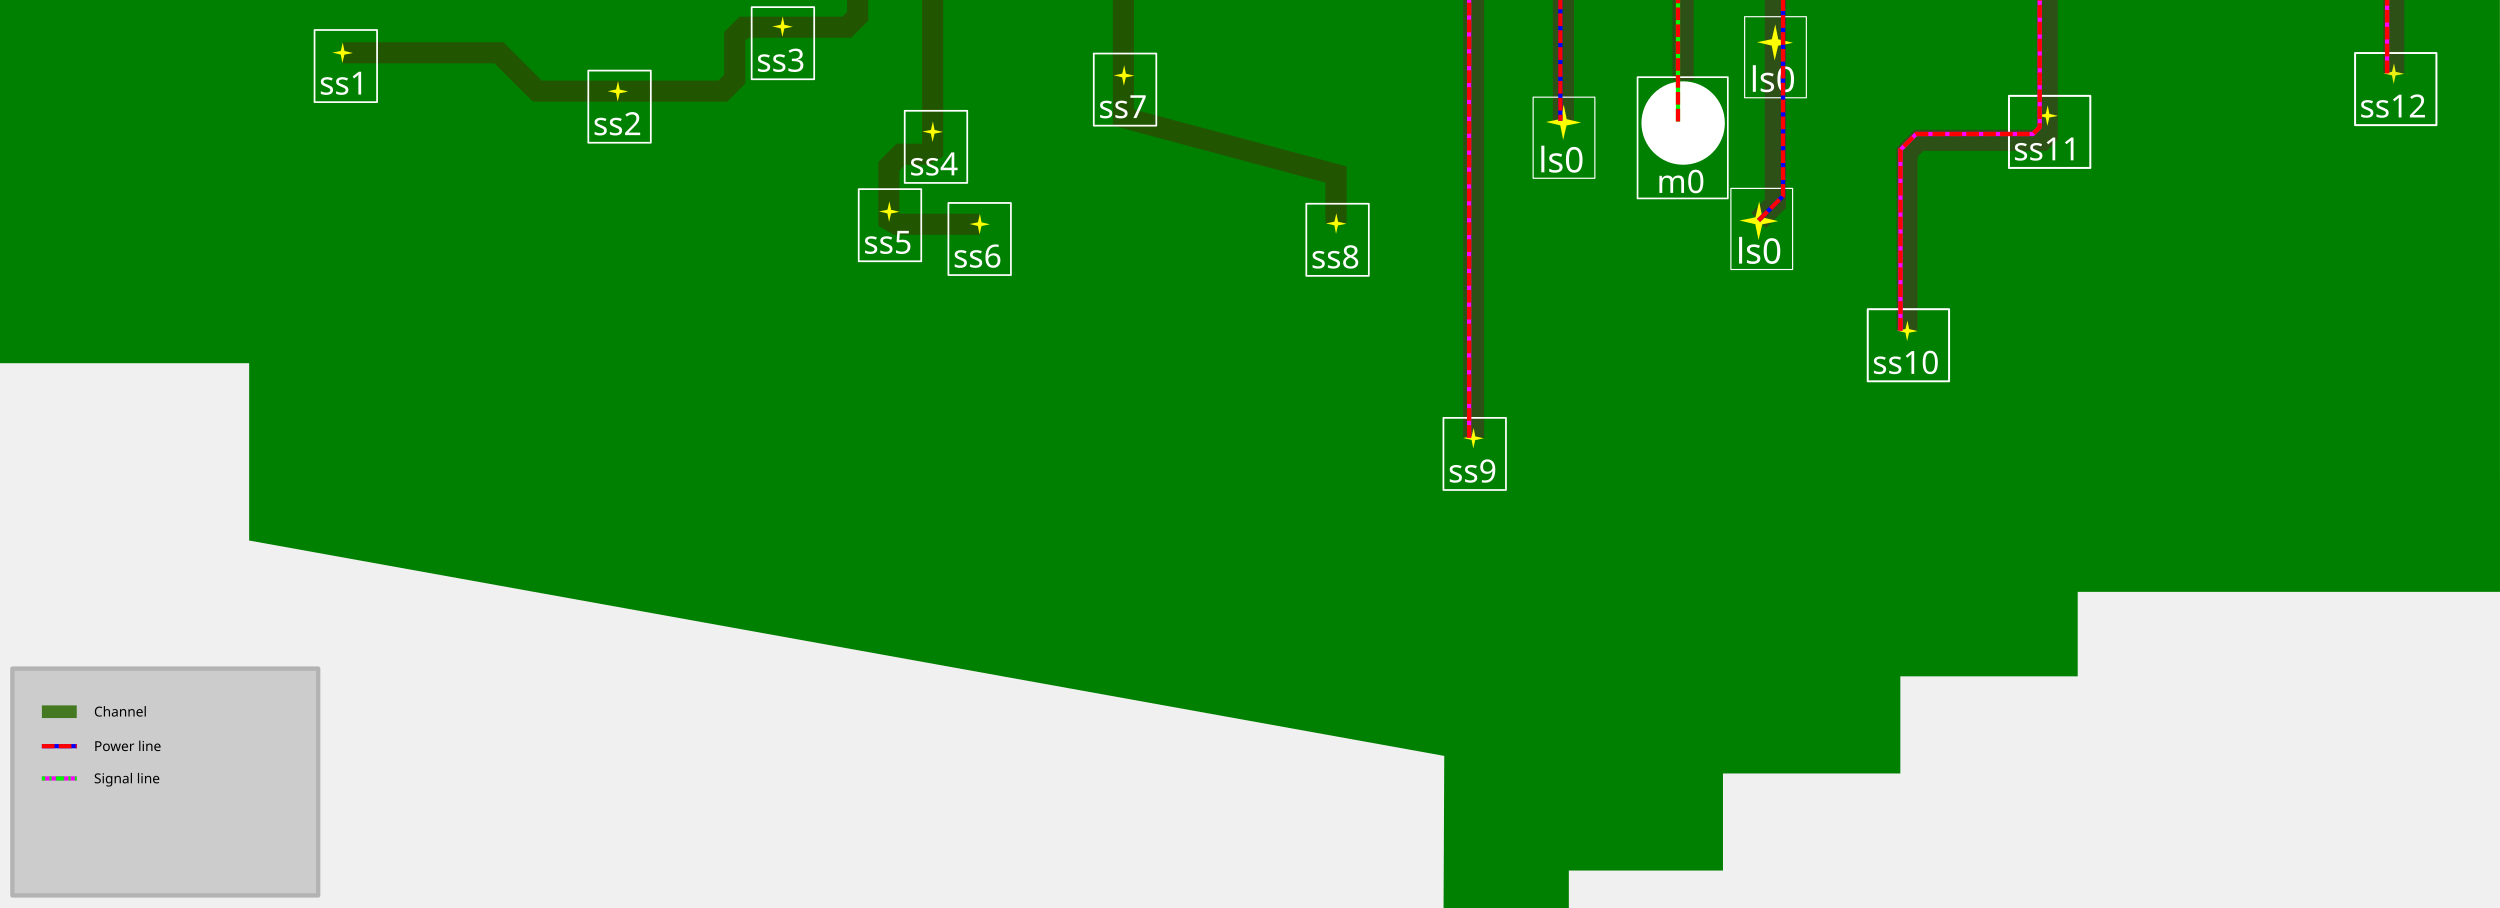
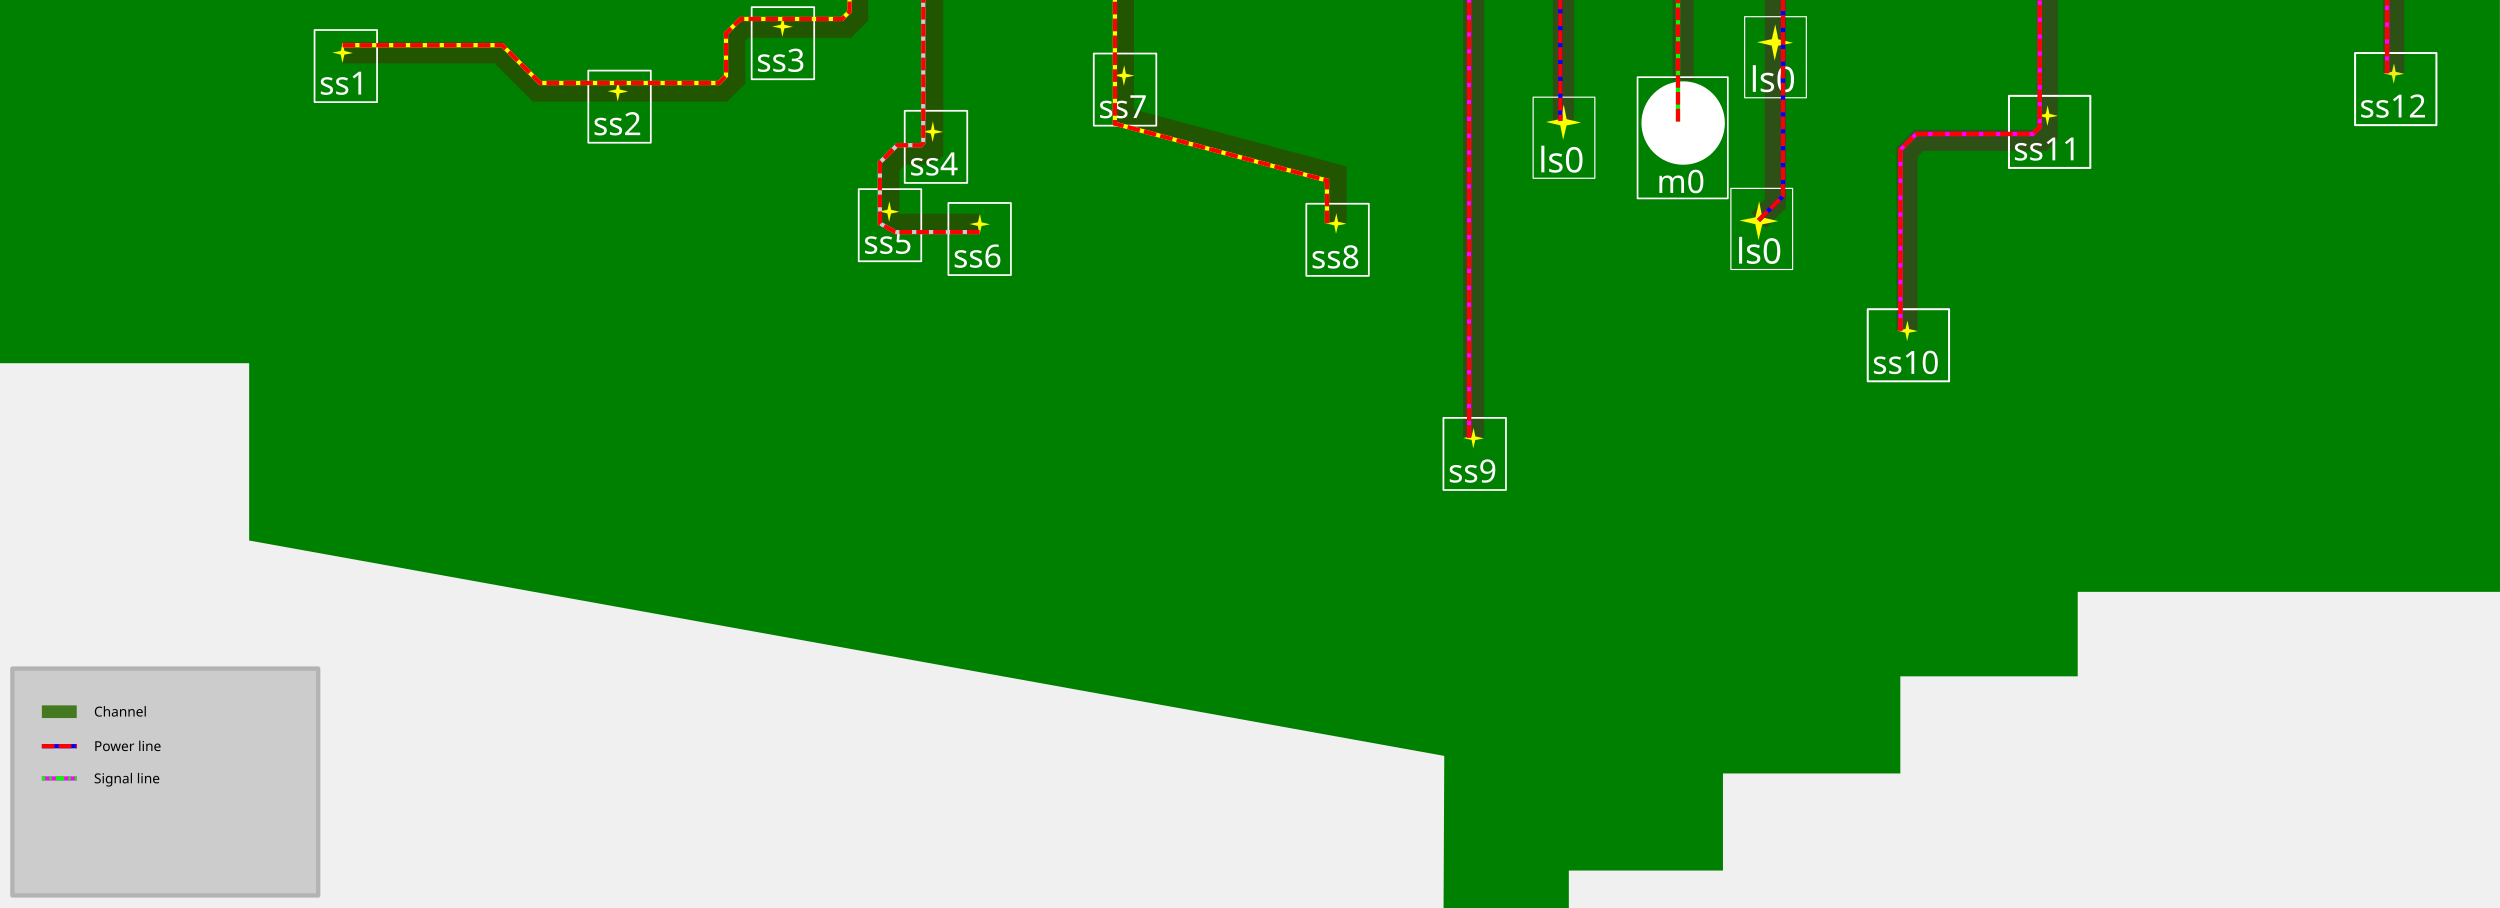
<svg xmlns="http://www.w3.org/2000/svg" width="592mm" height="215mm" viewBox="0 0 592 215" version="1.1" id="svg5">
  <defs id="defs2" />
  <g id="layer1">
    <rect style="fill:#cccccc;fill-opacity:1;stroke:#b3b3b3;stroke-width:1.028;stroke-linecap:round;stroke-linejoin:round;stroke-miterlimit:4;stroke-dasharray:none;stroke-dashoffset:1.2;stop-color:#000000" id="rect66263" width="72.41" height="53.716" x="2.935" y="158.325" />
    <path style="fill:#0000ff;stroke:#0000ff;stroke-width:1;stroke-linecap:butt;stroke-linejoin:miter;stroke-miterlimit:4;stroke-dasharray:none;stroke-opacity:1" d="M 9.914,176.692 H 18.175" id="path63587" />
    <path style="fill:#ff0000;stroke:#ff0000;stroke-width:1;stroke-linecap:butt;stroke-linejoin:miter;stroke-miterlimit:4;stroke-dasharray:3,1;stroke-opacity:1;stroke-dashoffset:0" d="M 9.914,176.692 H 18.175" id="path63643" />
    <path style="fill:#ffff00;fill-opacity:1;stroke:none;stroke-width:5.669;stroke-linecap:round;stroke-linejoin:round" id="path55060" d="M 163.385,12.143 131.174,-9.372 98.252,11.04 119.767,-21.172 99.356,-54.094 l 32.211,21.515 32.922,-20.411 -21.515,32.211 z" transform="matrix(0.03461692,0.03461692,-0.03461692,0.03461692,-498.5339,-3.99031)" />
    <path style="fill:#ffff00;fill-opacity:1;stroke:none;stroke-width:5.669;stroke-linecap:round;stroke-linejoin:round" id="path58820" d="M 163.385,12.143 131.174,-9.372 98.252,11.04 119.767,-21.172 99.356,-54.094 l 32.211,21.515 32.922,-20.411 -21.515,32.211 z" transform="matrix(0.04134362,0.04134362,-0.04134362,0.04134362,126.9572,304.5173)" />
    <path id="path58814" style="fill:#008000;fill-opacity:1;stroke:none;stroke-width:1.5;stroke-linecap:round;stroke-linejoin:round" d="m 0,0 v 86 h 59 v 42 l 283,51 -0.165,36.15 h 29.664 v -9 h 36.5 v -23 h 42 v -23 h 42 l 1e-5,-20 h 100 L 591.975,0 H 500 458 416 379 342 59 Z" />
    <path style="fill:none;stroke:#2d5016;stroke-width:5;stroke-linecap:butt;stroke-linejoin:miter;stroke-opacity:1;stroke-miterlimit:4;stroke-dasharray:none" d="M 348.944,103.656 V -0.62" id="path40566" />
    <path style="fill:none;stroke:#225500;stroke-width:5;stroke-linecap:butt;stroke-linejoin:miter;stroke-opacity:1;stroke-miterlimit:4;stroke-dasharray:none" d="M 316.363,52.925 V 41.33 L 266.03,27.844 V -0.292" id="path40329" />
    <path style="fill:none;stroke:#225500;stroke-width:5;stroke-linecap:butt;stroke-linejoin:miter;stroke-opacity:1;stroke-miterlimit:4;stroke-dasharray:none" d="m 232.018,53.106 h -19.698 l -1.836,-1.06 V 39.397 l 2.88,-2.88 h 5.875 l 1.614,-0.932 V -0.361" id="path40148" />
    <path style="fill:none;stroke:#225500;stroke-width:5;stroke-linecap:butt;stroke-linejoin:miter;stroke-opacity:1;stroke-miterlimit:4;stroke-dasharray:none" d="m 81.143,12.495 h 37.006 l 9.087,9.087 h 43.927 l 2.832,-2.832 V 8.617 l 2.162,-2.162 h 24.361 l 2.57,-2.57 v -4.323" id="path39901" />
    <circle style="fill:#ffffff;fill-opacity:1;stroke-width:1.492;stroke-linecap:round;stroke-linejoin:round" id="circle58822" cx="398.57" cy="29.137" r="9.876" />
    <path style="fill:none;stroke:#2d5016;stroke-width:5;stroke-linecap:butt;stroke-linejoin:miter;stroke-opacity:1;stroke-miterlimit:4;stroke-dasharray:none" d="M 370.217,28.709 V -0.413" id="path40568" />
    <path style="fill:none;stroke:#2d5016;stroke-width:5;stroke-linecap:butt;stroke-linejoin:miter;stroke-opacity:1;stroke-miterlimit:4;stroke-dasharray:none" d="M 398.553,19.059 V -0.438" id="path40570" />
    <path style="fill:none;stroke:#2d5016;stroke-width:5;stroke-linecap:butt;stroke-linejoin:miter;stroke-opacity:1;stroke-miterlimit:4;stroke-dasharray:none" d="m 416.43,52.202 3.976,-3.976 V -0.207" id="path40574" />
    <path style="fill:none;stroke:#2d5016;stroke-width:5;stroke-linecap:butt;stroke-linejoin:miter;stroke-opacity:1;stroke-miterlimit:4;stroke-dasharray:none" d="M 566.84,17.362 V -0.438" id="path40790" />
    <path style="fill:#ffff00;fill-opacity:1;stroke:none;stroke-width:5.669;stroke-linecap:round;stroke-linejoin:round" id="path58862" transform="matrix(0.0373332,0.0373332,-0.0373332,0.0373332,310.7239,48.81413)" d="M 163.385,12.143 131.174,-9.372 98.252,11.04 119.767,-21.172 99.356,-54.094 l 32.211,21.515 32.922,-20.411 -21.515,32.211 z" />
    <path style="fill:#ffff00;fill-opacity:1;stroke:none;stroke-width:5.669;stroke-linecap:round;stroke-linejoin:round" id="path58868" transform="matrix(0.0373332,0.0373332,-0.0373332,0.0373332,260.4849,13.76366)" d="M 163.385,12.143 131.174,-9.372 98.252,11.04 119.767,-21.172 99.356,-54.094 l 32.211,21.515 32.922,-20.411 -21.515,32.211 z" />
    <path style="fill:#ffff00;fill-opacity:1;stroke:none;stroke-width:5.669;stroke-linecap:round;stroke-linejoin:round" id="path58870" transform="matrix(0.0373332,0.0373332,-0.0373332,0.0373332,226.3108,48.96018)" d="M 163.385,12.143 131.174,-9.372 98.252,11.04 119.767,-21.172 99.356,-54.094 l 32.211,21.515 32.922,-20.411 -21.515,32.211 z" />
    <path style="fill:#ffff00;fill-opacity:1;stroke:none;stroke-width:5.669;stroke-linecap:round;stroke-linejoin:round" id="path58872" transform="matrix(0.0373332,0.0373332,-0.0373332,0.0373332,204.8862,45.98808)" d="M 163.385,12.143 131.174,-9.372 98.252,11.04 119.767,-21.172 99.356,-54.094 l 32.211,21.515 32.922,-20.411 -21.515,32.211 z" />
    <path style="fill:#ffff00;fill-opacity:1;stroke:none;stroke-width:5.669;stroke-linecap:round;stroke-linejoin:round" id="path58874" transform="matrix(0.0373332,0.0373332,-0.0373332,0.0373332,179.6207,2.175)" d="M 163.385,12.143 131.174,-9.372 98.252,11.04 119.767,-21.172 99.356,-54.094 l 32.211,21.515 32.922,-20.411 -21.515,32.211 z" />
    <path style="fill:#ffff00;fill-opacity:1;stroke:none;stroke-width:5.669;stroke-linecap:round;stroke-linejoin:round" id="path58876" transform="matrix(0.0373332,0.0373332,-0.0373332,0.0373332,140.627,17.50958)" d="M 163.385,12.143 131.174,-9.372 98.252,11.04 119.767,-21.172 99.356,-54.094 l 32.211,21.515 32.922,-20.411 -21.515,32.211 z" />
    <path style="fill:#ffff00;fill-opacity:1;stroke:none;stroke-width:5.669;stroke-linecap:round;stroke-linejoin:round" id="path58878" transform="matrix(0.0373332,0.0373332,-0.0373332,0.0373332,343.2251,99.63731)" d="M 163.385,12.143 131.174,-9.372 98.252,11.04 119.767,-21.172 99.356,-54.094 l 32.211,21.515 32.922,-20.411 -21.515,32.211 z" />
    <path style="fill:none;stroke:#2d5016;stroke-width:5;stroke-linecap:butt;stroke-linejoin:miter;stroke-opacity:1;stroke-miterlimit:4;stroke-dasharray:none" d="M 451.567,78.329 V 36.073 l 2.848,-2.848 h 29.136 l 1.241,-1.241 V -0.219" id="path40985" />
    <path style="fill:#ffff00;fill-opacity:1;stroke:none;stroke-width:5.669;stroke-linecap:round;stroke-linejoin:round" id="path58880" transform="matrix(0.0373332,0.0373332,-0.0373332,0.0373332,75.4395,8.3802)" d="M 163.385,12.143 131.174,-9.372 98.252,11.04 119.767,-21.172 99.356,-54.094 l 32.211,21.515 32.922,-20.411 -21.515,32.211 z" />
    <path style="fill:#ffff00;fill-opacity:1;stroke:none;stroke-width:5.669;stroke-linecap:round;stroke-linejoin:round" id="path82956" transform="matrix(0.0373332,0.0373332,-0.0373332,0.0373332,215.1823,27.07543)" d="M 163.385,12.143 131.174,-9.372 98.252,11.04 119.767,-21.172 99.356,-54.094 l 32.211,21.515 32.922,-20.411 -21.515,32.211 z" />
    <path style="fill:#ffff00;fill-opacity:1;stroke:none;stroke-width:5.669;stroke-linecap:round;stroke-linejoin:round" id="path58866" transform="matrix(0.0373332,0.0373332,-0.0373332,0.0373332,479.1695,23.27038)" d="M 163.385,12.143 131.174,-9.372 98.252,11.04 119.767,-21.172 99.356,-54.094 l 32.211,21.515 32.922,-20.411 -21.515,32.211 z" />
    <path style="fill:#eaf012;fill-opacity:1;stroke:none;stroke-width:5.669;stroke-linecap:round;stroke-linejoin:round" id="path58864" transform="matrix(0.0373332,0.0373332,-0.0373332,0.0373332,561.1695,13.31038)" d="M 163.385,12.143 131.174,-9.372 98.252,11.04 119.767,-21.172 99.356,-54.094 l 32.211,21.515 32.922,-20.411 -21.515,32.211 z" />
    <path style="fill:#ffff00;fill-opacity:1;stroke:none;stroke-width:5.669;stroke-linecap:round;stroke-linejoin:round" id="path8160" transform="matrix(0.0373332,0.0373332,-0.0373332,0.0373332,445.9603,74.22572)" d="M 163.385,12.143 131.174,-9.372 98.252,11.04 119.767,-21.172 99.356,-54.094 l 32.211,21.515 32.922,-20.411 -21.515,32.211 z" />
    <g id="g33957" transform="translate(-1.60648,-0.1460436)">
      <text xml:space="preserve" style="font-style:normal;font-weight:normal;font-size:7.564px;line-height:1.25;font-family:sans-serif;fill:#ffffff;fill-opacity:1;stroke:none;stroke-width:0.189" x="77.192" y="22.541" id="text15478">
        <tspan id="tspan15476" style="fill:#ffffff;stroke-width:0.189" x="77.192" y="22.541">ss1</tspan>
      </text>
      <rect style="fill:none;fill-opacity:1;stroke:#ffffff;stroke-width:0.412;stroke-linecap:round;stroke-linejoin:round;stroke-miterlimit:4;stroke-dasharray:none;stop-color:#000000" id="rect20232" width="14.807" height="17.079" x="76.09" y="7.253" />
    </g>
    <g id="g33965" transform="translate(63.21942,9.462649)">
      <text xml:space="preserve" style="font-style:normal;font-weight:normal;font-size:7.564px;line-height:1.25;font-family:sans-serif;fill:#ffffff;fill-opacity:1;stroke:none;stroke-width:0.189" x="77.192" y="22.541" id="text33961">
        <tspan id="tspan33959" style="fill:#ffffff;stroke-width:0.189" x="77.192" y="22.541">ss2</tspan>
      </text>
      <rect style="fill:none;fill-opacity:1;stroke:#ffffff;stroke-width:0.412;stroke-linecap:round;stroke-linejoin:round;stroke-miterlimit:4;stroke-dasharray:none;stop-color:#000000" id="rect33963" width="14.807" height="17.079" x="76.09" y="7.253" />
    </g>
    <g id="g33973" transform="translate(101.9033,-5.562127)">
      <text xml:space="preserve" style="font-style:normal;font-weight:normal;font-size:7.564px;line-height:1.25;font-family:sans-serif;fill:#ffffff;fill-opacity:1;stroke:none;stroke-width:0.189" x="77.192" y="22.541" id="text33969">
        <tspan id="tspan33967" style="fill:#ffffff;stroke-width:0.189" x="77.192" y="22.541">ss3</tspan>
      </text>
      <rect style="fill:none;fill-opacity:1;stroke:#ffffff;stroke-width:0.412;stroke-linecap:round;stroke-linejoin:round;stroke-miterlimit:4;stroke-dasharray:none;stop-color:#000000" id="rect33971" width="14.807" height="17.079" x="76.09" y="7.253" />
    </g>
    <g id="g33981" transform="translate(127.2568,37.53367)">
      <text xml:space="preserve" style="font-style:normal;font-weight:normal;font-size:7.564px;line-height:1.25;font-family:sans-serif;fill:#ffffff;fill-opacity:1;stroke:none;stroke-width:0.189" x="77.192" y="22.541" id="text33977">
        <tspan id="tspan33975" style="fill:#ffffff;stroke-width:0.189" x="77.192" y="22.541">ss5</tspan>
      </text>
      <rect style="fill:none;fill-opacity:1;stroke:#ffffff;stroke-width:0.412;stroke-linecap:round;stroke-linejoin:round;stroke-miterlimit:4;stroke-dasharray:none;stop-color:#000000" id="rect33979" width="14.807" height="17.079" x="76.09" y="7.253" />
    </g>
    <g id="g33989" transform="translate(148.4901,40.80998)">
      <text xml:space="preserve" style="font-style:normal;font-weight:normal;font-size:7.564px;line-height:1.25;font-family:sans-serif;fill:#ffffff;fill-opacity:1;stroke:none;stroke-width:0.189" x="77.192" y="22.541" id="text33985">
        <tspan id="tspan33983" style="fill:#ffffff;stroke-width:0.189" x="77.192" y="22.541">ss6</tspan>
      </text>
      <rect style="fill:none;fill-opacity:1;stroke:#ffffff;stroke-width:0.412;stroke-linecap:round;stroke-linejoin:round;stroke-miterlimit:4;stroke-dasharray:none;stop-color:#000000" id="rect33987" width="14.807" height="17.079" x="76.09" y="7.253" />
    </g>
    <g id="g33997" transform="translate(138.148,18.98662)">
      <text xml:space="preserve" style="font-style:normal;font-weight:normal;font-size:7.564px;line-height:1.25;font-family:sans-serif;fill:#ffffff;fill-opacity:1;stroke:none;stroke-width:0.189" x="77.192" y="22.541" id="text33993">
        <tspan id="tspan33991" style="fill:#ffffff;stroke-width:0.189" x="77.192" y="22.541">ss4</tspan>
      </text>
      <rect style="fill:none;fill-opacity:1;stroke:#ffffff;stroke-width:0.412;stroke-linecap:round;stroke-linejoin:round;stroke-miterlimit:4;stroke-dasharray:none;stop-color:#000000" id="rect33995" width="14.807" height="17.079" x="76.09" y="7.253" />
    </g>
    <g id="g34005" transform="translate(182.9157,5.422164)">
      <text xml:space="preserve" style="font-style:normal;font-weight:normal;font-size:7.564px;line-height:1.25;font-family:sans-serif;fill:#ffffff;fill-opacity:1;stroke:none;stroke-width:0.189" x="77.192" y="22.541" id="text34001">
        <tspan id="tspan33999" style="fill:#ffffff;stroke-width:0.189" x="77.192" y="22.541">ss7</tspan>
      </text>
      <rect style="fill:none;fill-opacity:1;stroke:#ffffff;stroke-width:0.412;stroke-linecap:round;stroke-linejoin:round;stroke-miterlimit:4;stroke-dasharray:none;stop-color:#000000" id="rect34003" width="14.807" height="17.079" x="76.09" y="7.253" />
    </g>
    <g id="g34013" transform="translate(233.2427,40.99458)">
      <text xml:space="preserve" style="font-style:normal;font-weight:normal;font-size:7.564px;line-height:1.25;font-family:sans-serif;fill:#ffffff;fill-opacity:1;stroke:none;stroke-width:0.189" x="77.192" y="22.541" id="text34009">
        <tspan id="tspan34007" style="fill:#ffffff;stroke-width:0.189" x="77.192" y="22.541">ss8</tspan>
      </text>
      <rect style="fill:none;fill-opacity:1;stroke:#ffffff;stroke-width:0.412;stroke-linecap:round;stroke-linejoin:round;stroke-miterlimit:4;stroke-dasharray:none;stop-color:#000000" id="rect34011" width="14.807" height="17.079" x="76.09" y="7.253" />
    </g>
    <g id="g34021" transform="translate(265.7142,91.69365)">
      <text xml:space="preserve" style="font-style:normal;font-weight:normal;font-size:7.564px;line-height:1.25;font-family:sans-serif;fill:#ffffff;fill-opacity:1;stroke:none;stroke-width:0.189" x="77.192" y="22.541" id="text34017">
        <tspan id="tspan34015" style="fill:#ffffff;stroke-width:0.189" x="77.192" y="22.541">ss9</tspan>
      </text>
      <rect style="fill:none;fill-opacity:1;stroke:#ffffff;stroke-width:0.412;stroke-linecap:round;stroke-linejoin:round;stroke-miterlimit:4;stroke-dasharray:none;stop-color:#000000" id="rect34019" width="14.807" height="17.079" x="76.09" y="7.253" />
    </g>
    <g id="g60922" transform="translate(-2.190654)">
      <text xml:space="preserve" style="font-style:normal;font-weight:normal;font-size:7.564px;line-height:1.25;font-family:sans-serif;fill:#ffffff;fill-opacity:1;stroke:none;stroke-width:0.189" x="445.544" y="88.528" id="text34025">
        <tspan id="tspan34023" style="fill:#ffffff;stroke-width:0.189" x="445.544" y="88.528">ss10</tspan>
      </text>
      <rect style="fill:none;fill-opacity:1;stroke:#ffffff;stroke-width:0.47;stroke-linecap:round;stroke-linejoin:round;stroke-miterlimit:4;stroke-dasharray:none;stop-color:#000000" id="rect34027" width="19.26" height="17.066" x="444.471" y="73.224" />
    </g>
    <g id="g60917" transform="translate(-1.898567)">
      <text xml:space="preserve" style="font-style:normal;font-weight:normal;font-size:7.564px;line-height:1.25;font-family:sans-serif;fill:#ffffff;fill-opacity:1;stroke:none;stroke-width:0.189" x="478.644" y="37.971" id="text34033">
        <tspan id="tspan34031" style="fill:#ffffff;stroke-width:0.189" x="478.644" y="37.971">ss11</tspan>
      </text>
      <rect style="fill:none;fill-opacity:1;stroke:#ffffff;stroke-width:0.47;stroke-linecap:round;stroke-linejoin:round;stroke-miterlimit:4;stroke-dasharray:none;stop-color:#000000" id="rect34035" width="19.26" height="17.066" x="477.624" y="22.704" />
    </g>
    <g id="g60912" transform="translate(-1.60648)">
      <text xml:space="preserve" style="font-style:normal;font-weight:normal;font-size:7.564px;line-height:1.25;font-family:sans-serif;fill:#ffffff;fill-opacity:1;stroke:none;stroke-width:0.189" x="560.34" y="27.82" id="text34041">
        <tspan id="tspan34039" style="fill:#ffffff;stroke-width:0.189" x="560.34" y="27.82">ss12</tspan>
      </text>
      <rect style="fill:none;fill-opacity:1;stroke:#ffffff;stroke-width:0.47;stroke-linecap:round;stroke-linejoin:round;stroke-miterlimit:4;stroke-dasharray:none;stop-color:#000000" id="rect34043" width="19.26" height="17.066" x="559.29" y="12.56" />
    </g>
    <g id="g37107" transform="matrix(0.785652,0,0,0.785652,79.0872,6.6216)">
      <rect style="fill:none;fill-opacity:1;stroke:#ffffff;stroke-width:0.348;stroke-linecap:round;stroke-linejoin:round;stroke-miterlimit:4;stroke-dasharray:none;stop-color:#000000" id="rect34140" width="18.6" height="24.442" x="361.432" y="20.858" />
      <text xml:space="preserve" style="font-style:normal;font-weight:normal;font-size:10.583px;line-height:1.25;font-family:sans-serif;fill:#ffffff;fill-opacity:1;stroke:none;stroke-width:0.265" x="362.991" y="43.521" id="text35156">
        <tspan id="tspan35154" style="fill:#ffffff;stroke-width:0.265" x="362.991" y="43.521">ls0</tspan>
      </text>
    </g>
    <g id="g37115" transform="matrix(0.785652,0,0,0.785652,125.9149,28.22685)">
      <rect style="fill:none;fill-opacity:1;stroke:#ffffff;stroke-width:0.348;stroke-linecap:round;stroke-linejoin:round;stroke-miterlimit:4;stroke-dasharray:none;stop-color:#000000" id="rect37109" width="18.6" height="24.442" x="361.432" y="20.858" />
      <text xml:space="preserve" style="font-style:normal;font-weight:normal;font-size:10.583px;line-height:1.25;font-family:sans-serif;fill:#ffffff;fill-opacity:1;stroke:none;stroke-width:0.265" x="362.991" y="43.521" id="text37113">
        <tspan id="tspan37111" style="fill:#ffffff;stroke-width:0.265" x="362.991" y="43.521">ls0</tspan>
      </text>
    </g>
    <g id="g37123" transform="matrix(0.785652,0,0,0.785652,129.1713,-12.43677)">
      <rect style="fill:none;fill-opacity:1;stroke:#ffffff;stroke-width:0.348;stroke-linecap:round;stroke-linejoin:round;stroke-miterlimit:4;stroke-dasharray:none;stop-color:#000000" id="rect37117" width="18.6" height="24.442" x="361.432" y="20.858" />
      <text xml:space="preserve" style="font-style:normal;font-weight:normal;font-size:10.583px;line-height:1.25;font-family:sans-serif;fill:#ffffff;fill-opacity:1;stroke:none;stroke-width:0.265" x="362.991" y="43.521" id="text37121">
        <tspan id="tspan37119" style="fill:#ffffff;stroke-width:0.265" x="362.991" y="43.521">ls0</tspan>
      </text>
    </g>
    <rect style="fill:none;fill-opacity:1;stroke:#ffffff;stroke-width:0.4;stroke-linecap:round;stroke-linejoin:round;stroke-miterlimit:4;stroke-dasharray:none;stop-color:#000000" id="rect37230" width="21.377" height="28.709" x="387.77" y="18.275" />
    <text xml:space="preserve" style="font-style:normal;font-weight:normal;font-size:7.58px;line-height:1.25;font-family:sans-serif;fill:#000000;fill-opacity:1;stroke:none;stroke-width:0.189" x="392.307" y="45.687" id="text38314">
      <tspan id="tspan38312" style="fill:#ffffff;stroke-width:0.189" x="392.307" y="45.687">m0</tspan>
    </text>
    <path style="fill:#ffff00;fill-opacity:1;stroke:none;stroke-width:5.669;stroke-linecap:round;stroke-linejoin:round" id="path58856" transform="matrix(0.06562346,0.06562346,-0.06562346,0.06562346,410.3165,2.81034)" d="M 163.385,12.143 131.174,-9.372 98.252,11.04 119.767,-21.172 99.356,-54.094 l 32.211,21.515 32.922,-20.411 -21.515,32.211 z" />
    <path style="fill:#ffff00;fill-opacity:1;stroke:none;stroke-width:5.669;stroke-linecap:round;stroke-linejoin:round" id="path58860" transform="matrix(0.07037995,0.07037995,-0.07037995,0.07037995,405.7709,44.52203)" d="M 163.385,12.143 131.174,-9.372 98.252,11.04 119.767,-21.172 99.356,-54.094 l 32.211,21.515 32.922,-20.411 -21.515,32.211 z" />
    <path style="fill:none;stroke:#0000ff;stroke-width:1;stroke-linecap:butt;stroke-linejoin:miter;stroke-opacity:1;stroke-miterlimit:4;stroke-dasharray:none" d="m 416.43,52.202 5.796,-5.796 v -74.495 h 192.428" id="path66867" />
    <path style="fill:#ffff00;fill-opacity:1;stroke:none;stroke-width:5.669;stroke-linecap:round;stroke-linejoin:round" id="path58858" transform="matrix(0.06403796,0.06403796,-0.06403796,0.06403796,360.4728,21.88349)" d="M 163.385,12.143 131.174,-9.372 98.252,11.04 119.767,-21.172 99.356,-54.094 l 32.211,21.515 32.922,-20.411 -21.515,32.211 z" />
-     <text xml:space="preserve" style="font-style:normal;font-weight:normal;font-size:10.583px;line-height:1.25;font-family:sans-serif;fill:#000000;fill-opacity:1;stroke:none;stroke-width:0.265" x="595.42" y="-96.097" id="text43532">
-       <tspan id="tspan43530" style="stroke-width:0.265" x="595.42" y="-96.097">ss1</tspan>
+     <text xml:space="preserve" style="font-style:normal;font-weight:normal;font-size:4.295px;line-height:1.25;font-family:sans-serif;fill:#000000;fill-opacity:1;stroke:none;stroke-width:0.107" x="590.193" y="-29.394" id="text43532">
+       <tspan id="tspan43530" style="stroke-width:0.107" x="590.193" y="-29.394">powerLine1</tspan>
    </text>
    <path style="fill:none;stroke:#447821;stroke-width:3;stroke-linecap:butt;stroke-linejoin:miter;stroke-opacity:1;stroke-miterlimit:4;stroke-dasharray:none" d="M 9.914,168.534 H 18.175" id="path61136" />
    <text xml:space="preserve" style="font-style:normal;font-weight:normal;font-size:3.244px;line-height:1.25;font-family:sans-serif;fill:#000000;fill-opacity:1;stroke:none;stroke-width:0.081" x="22.253" y="169.671" id="text63307">
      <tspan id="tspan63305" style="stroke-width:0.081" x="22.253" y="169.671">Channel</tspan>
    </text>
    <text xml:space="preserve" style="font-style:normal;font-weight:normal;font-size:3.244px;line-height:1.25;font-family:sans-serif;fill:#000000;fill-opacity:1;stroke:none;stroke-width:0.081" x="22.253" y="177.842" id="text64751">
      <tspan id="tspan64749" style="stroke-width:0.081" x="22.253" y="177.842">Power line</tspan>
    </text>
    <path style="fill:#ffff00;stroke:#ff00ff;stroke-width:1;stroke-linecap:butt;stroke-linejoin:miter;stroke-miterlimit:4;stroke-dasharray:none;stroke-opacity:1" d="M 9.914,184.334 H 18.175" id="path65693" />
    <path style="fill:#00ffff;stroke:#00ff00;stroke-width:1;stroke-linecap:butt;stroke-linejoin:miter;stroke-miterlimit:4;stroke-dasharray:2, 1, 0.5, 1;stroke-dashoffset:1.2;stroke-opacity:1" d="M 9.914,184.334 H 18.175" id="path65695" />
    <text xml:space="preserve" style="font-style:normal;font-weight:normal;font-size:3.244px;line-height:1.25;font-family:sans-serif;fill:#000000;fill-opacity:1;stroke:none;stroke-width:0.081" x="22.253" y="185.484" id="text65699">
      <tspan id="tspan65697" style="stroke-width:0.081" x="22.253" y="185.484">Signal line</tspan>
    </text>
    <path style="fill:none;stroke:#0000ff;stroke-width:1;stroke-linecap:butt;stroke-linejoin:miter;stroke-opacity:1;stroke-miterlimit:4;stroke-dasharray:none" d="M 422.226,-28.089 H 369.494 V 28.605" id="path66869" />
    <path style="fill:none;stroke:#ff0000;stroke-width:1;stroke-linecap:butt;stroke-linejoin:miter;stroke-opacity:1;stroke-miterlimit:4;stroke-dasharray:3,1;stroke-dashoffset:0" d="m 416.43,52.202 5.796,-5.796 v -74.495 h 192.428" id="path67059" />
    <path style="fill:none;stroke:#ff0000;stroke-width:1;stroke-linecap:butt;stroke-linejoin:miter;stroke-opacity:1;stroke-miterlimit:4;stroke-dasharray:3,1;stroke-dashoffset:0" d="M 422.226,-28.089 H 369.494 V 28.605" id="path67061" />
-     <path style="fill:none;stroke:#00ff00;stroke-width:1;stroke-linecap:butt;stroke-linejoin:miter;stroke-miterlimit:4;stroke-dasharray:none;stroke-opacity:1" d="M 397.349,28.771 V -34.466 H 614.552" id="path67132" />
-     <path style="fill:none;stroke:#ff0000;stroke-width:1;stroke-linecap:butt;stroke-linejoin:miter;stroke-miterlimit:4;stroke-dasharray:3, 1;stroke-dashoffset:0;stroke-opacity:1" d="M 397.349,28.771 V -34.466 H 614.552" id="path67200" />
+     <path style="fill:none;stroke:#00ff00;stroke-width:1;stroke-linecap:butt;stroke-linejoin:miter;stroke-miterlimit:4;stroke-dasharray:none;stroke-opacity:1" d="M 397.349,28.771 V -33.937 H 614.552" id="path67132" />
+     <path style="fill:none;stroke:#ff0000;stroke-width:1;stroke-linecap:butt;stroke-linejoin:miter;stroke-miterlimit:4;stroke-dasharray:3, 1;stroke-dashoffset:0;stroke-opacity:1" d="M 397.349,28.771 V -33.937 H 614.552" id="path67200" />
    <circle style="fill:#ff0000;fill-opacity:1;stroke:none;stroke-width:1;stroke-linecap:round;stroke-linejoin:round;stroke-miterlimit:4;stroke-dasharray:3, 1;stroke-dashoffset:0;stop-color:#000000" id="path67257" cx="422.285" cy="-27.931" r="1.26" />
    <circle style="fill:#ff0000;fill-opacity:1;stroke:none;stroke-width:1;stroke-linecap:round;stroke-linejoin:round;stroke-miterlimit:4;stroke-dasharray:3, 1;stroke-dashoffset:0;stop-color:#000000" id="circle67383" cx="614.625" cy="-27.931" r="1.26" />
-     <circle style="fill:#ff0000;fill-opacity:1;stroke:none;stroke-width:1;stroke-linecap:round;stroke-linejoin:round;stroke-miterlimit:4;stroke-dasharray:3, 1;stroke-dashoffset:0;stop-color:#000000" id="circle67385" cx="614.625" cy="-34.437" r="1.26" />
-     <path style="fill:none;stroke:#ff00ff;stroke-width:1;stroke-linecap:butt;stroke-linejoin:miter;stroke-miterlimit:4;stroke-dasharray:none;stroke-opacity:1" d="M 347.886,103.656 V -42.061 h 266.812" id="path67653" />
-     <path style="fill:none;stroke:#ff00ff;stroke-width:1;stroke-linecap:butt;stroke-linejoin:miter;stroke-opacity:1;stroke-miterlimit:4;stroke-dasharray:none" d="M 450.033,78.316 V 35.452 l 3.724,-3.724 h 27.639 l 1.606,-1.606 v -72.109" id="path68311" />
-     <path style="fill:none;stroke:#ff00ff;stroke-width:1;stroke-linecap:butt;stroke-linejoin:miter;stroke-opacity:1;stroke-miterlimit:4;stroke-dasharray:none" d="M 565.262,17.343 V -42.082" id="path68546" />
-     <path style="fill:none;stroke:#ff0000;stroke-width:1;stroke-linecap:butt;stroke-linejoin:miter;stroke-miterlimit:4;stroke-dasharray:3, 1;stroke-opacity:1;stroke-dashoffset:0" d="M 347.886,103.656 V -42.061 h 266.812" id="path68700" />
-     <path style="fill:none;stroke:#ff0000;stroke-width:1;stroke-linecap:butt;stroke-linejoin:miter;stroke-opacity:1;stroke-miterlimit:4;stroke-dasharray:3, 1;stroke-dashoffset:0" d="M 450.033,78.316 V 35.452 l 3.724,-3.724 h 27.639 l 1.606,-1.606 v -72.109" id="path68702" />
-     <path style="fill:none;stroke:#ff0000;stroke-width:1;stroke-linecap:butt;stroke-linejoin:miter;stroke-opacity:1;stroke-miterlimit:4;stroke-dasharray:3, 1;stroke-dashoffset:0" d="M 565.262,17.343 V -42.082" id="path68704" />
-     <circle style="fill:#ff0000;fill-opacity:1;stroke:none;stroke-width:1;stroke-linecap:round;stroke-linejoin:round;stroke-miterlimit:4;stroke-dasharray:3, 1;stroke-dashoffset:0;stop-color:#000000" id="circle68724" cx="483.007" cy="-42.182" r="1.26" />
-     <circle style="fill:#ff0000;fill-opacity:1;stroke:none;stroke-width:1;stroke-linecap:round;stroke-linejoin:round;stroke-miterlimit:4;stroke-dasharray:3, 1;stroke-dashoffset:0;stop-color:#000000" id="circle68726" cx="565.312" cy="-42.182" r="1.26" />
-     <circle style="fill:#ff0000;fill-opacity:1;stroke:none;stroke-width:1;stroke-linecap:round;stroke-linejoin:round;stroke-miterlimit:4;stroke-dasharray:3, 1;stroke-dashoffset:0;stop-color:#000000" id="circle68728" cx="614.529" cy="-42.182" r="1.26" />
+     <circle style="fill:#ff0000;fill-opacity:1;stroke:none;stroke-width:1;stroke-linecap:round;stroke-linejoin:round;stroke-miterlimit:4;stroke-dasharray:3, 1;stroke-dashoffset:0;stop-color:#000000" id="circle67385" cx="614.625" cy="-33.908" r="1.26" />
+     <path style="fill:none;stroke:#ff00ff;stroke-width:1;stroke-linecap:butt;stroke-linejoin:miter;stroke-miterlimit:4;stroke-dasharray:none;stroke-opacity:1" d="M 347.886,103.656 V -40.473 h 266.812" id="path67653" />
+     <path style="fill:none;stroke:#ff00ff;stroke-width:1;stroke-linecap:butt;stroke-linejoin:miter;stroke-miterlimit:4;stroke-dasharray:none;stroke-opacity:1" d="M 450.033,78.316 V 35.452 l 3.724,-3.724 h 27.639 l 1.606,-1.606 v -70.522" id="path68311" />
+     <path style="fill:none;stroke:#ff00ff;stroke-width:1;stroke-linecap:butt;stroke-linejoin:miter;stroke-miterlimit:4;stroke-dasharray:none;stroke-opacity:1" d="M 565.262,17.343 V -40.494" id="path68546" />
+     <path style="fill:none;stroke:#ff0000;stroke-width:1;stroke-linecap:butt;stroke-linejoin:miter;stroke-miterlimit:4;stroke-dasharray:3, 1;stroke-dashoffset:0;stroke-opacity:1" d="M 347.886,103.656 V -40.473 h 266.812" id="path68700" />
+     <path style="fill:none;stroke:#ff0000;stroke-width:1;stroke-linecap:butt;stroke-linejoin:miter;stroke-miterlimit:4;stroke-dasharray:3, 1;stroke-dashoffset:0;stroke-opacity:1" d="M 450.033,78.316 V 35.452 l 3.724,-3.724 h 27.639 l 1.606,-1.606 v -70.522" id="path68702" />
+     <path style="fill:none;stroke:#ff0000;stroke-width:1;stroke-linecap:butt;stroke-linejoin:miter;stroke-miterlimit:4;stroke-dasharray:3, 1;stroke-dashoffset:0;stroke-opacity:1" d="M 565.262,17.343 V -40.494" id="path68704" />
+     <circle style="fill:#ff0000;fill-opacity:1;stroke:none;stroke-width:1;stroke-linecap:round;stroke-linejoin:round;stroke-miterlimit:4;stroke-dasharray:3, 1;stroke-dashoffset:0;stop-color:#000000" id="circle68724" cx="483.007" cy="-40.594" r="1.26" />
+     <circle style="fill:#ff0000;fill-opacity:1;stroke:none;stroke-width:1;stroke-linecap:round;stroke-linejoin:round;stroke-miterlimit:4;stroke-dasharray:3, 1;stroke-dashoffset:0;stop-color:#000000" id="circle68726" cx="565.312" cy="-40.594" r="1.26" />
+     <circle style="fill:#ff0000;fill-opacity:1;stroke:none;stroke-width:1;stroke-linecap:round;stroke-linejoin:round;stroke-miterlimit:4;stroke-dasharray:3, 1;stroke-dashoffset:0;stop-color:#000000" id="circle68728" cx="614.529" cy="-40.594" r="1.26" />
+     <path style="fill:none;stroke:#ffff00;stroke-width:1;stroke-linecap:butt;stroke-linejoin:miter;stroke-miterlimit:4;stroke-dasharray:none;stroke-opacity:1" d="M 614.447,-46.355 H 201.167 V 2.711 l -1.781,1.781 h -24.036 l -3.434,3.434 V 17.963 l -1.691,1.691 h -42.364 l -8.951,-8.951 H 81.127" id="path977" />
+     <path style="fill:none;stroke:#ffff00;stroke-width:1;stroke-linecap:butt;stroke-linejoin:miter;stroke-miterlimit:4;stroke-dasharray:none;stroke-opacity:1" d="M 314.233,52.873 V 42.754 L 264.011,29.297 v -75.627" id="path1045" />
+     <path style="fill:none;stroke:#ff0000;stroke-width:1;stroke-linecap:butt;stroke-linejoin:miter;stroke-miterlimit:4;stroke-dasharray:3, 1;stroke-dashoffset:0;stroke-opacity:1" d="M 614.447,-46.355 H 201.167 V 2.711 l -1.781,1.781 h -24.036 l -3.434,3.434 V 17.963 l -1.691,1.691 h -42.364 l -8.951,-8.951 H 81.127" id="path1145" />
+     <path style="fill:none;stroke:#ff0000;stroke-width:1;stroke-linecap:butt;stroke-linejoin:miter;stroke-miterlimit:4;stroke-dasharray:3, 1;stroke-dashoffset:0;stroke-opacity:1" d="M 314.233,52.873 V 42.754 L 264.011,29.297 v -75.627" id="path1147" />
+     <circle style="fill:#ff0000;fill-opacity:1;stroke:none;stroke-width:1;stroke-linecap:round;stroke-linejoin:round;stroke-miterlimit:4;stroke-dasharray:3, 1;stroke-dashoffset:0;stop-color:#000000" id="circle1249" cx="614.529" cy="-46.255" r="1.26" />
+     <circle style="fill:#ff0000;fill-opacity:1;stroke:none;stroke-width:1;stroke-linecap:round;stroke-linejoin:round;stroke-miterlimit:4;stroke-dasharray:3, 1;stroke-dashoffset:0;stop-color:#000000" id="circle1251" cx="264.024" cy="-46.255" r="1.26" />
+     <path style="fill:none;stroke:#cccccc;stroke-width:1;stroke-linecap:butt;stroke-linejoin:miter;stroke-miterlimit:4;stroke-dasharray:none;stroke-opacity:1" d="m 231.98,54.965 h -20.034 l -3.598,-2.077 v -14.405 l 4.099,-4.099 h 5.656 l 0.527,-0.527 v -86.177 h 395.817" id="path1419" />
+     <path style="fill:none;stroke:#ff0000;stroke-width:1;stroke-linecap:butt;stroke-linejoin:miter;stroke-miterlimit:4;stroke-dasharray:3, 1;stroke-dashoffset:0;stroke-opacity:1" d="m 231.98,54.965 h -20.034 l -3.598,-2.077 v -14.405 l 4.099,-4.099 h 5.656 l 0.527,-0.527 v -86.177 h 395.817" id="path1487" />
+     <circle style="fill:#ff0000;fill-opacity:1;stroke:none;stroke-width:1;stroke-linecap:round;stroke-linejoin:round;stroke-miterlimit:4;stroke-dasharray:3, 1;stroke-dashoffset:0;stop-color:#000000" id="circle3408" cx="614.529" cy="-52.316" r="1.26" />
+     <text xml:space="preserve" style="font-style:normal;font-weight:normal;font-size:4.295px;line-height:1.25;font-family:sans-serif;fill:#000000;fill-opacity:1;stroke:none;stroke-width:0.107" x="590.193" y="-36.038" id="text6128">
+       <tspan id="tspan6126" style="stroke-width:0.107" x="590.193" y="-36.038">powerLine2</tspan>
+     </text>
+     <text xml:space="preserve" style="font-style:normal;font-weight:normal;font-size:4.295px;line-height:1.25;font-family:sans-serif;fill:#000000;fill-opacity:1;stroke:none;stroke-width:0.107" x="590.193" y="-42.026" id="text6132">
+       <tspan id="tspan6130" style="stroke-width:0.107" x="590.193" y="-42.026">powerLine3</tspan>
+     </text>
+     <text xml:space="preserve" style="font-style:normal;font-weight:normal;font-size:4.295px;line-height:1.25;font-family:sans-serif;fill:#000000;fill-opacity:1;stroke:none;stroke-width:0.107" x="590.193" y="-47.941" id="text6136">
+       <tspan id="tspan6134" style="stroke-width:0.107" x="590.193" y="-47.941">powerLine4</tspan>
+     </text>
+     <text xml:space="preserve" style="font-style:normal;font-weight:normal;font-size:4.295px;line-height:1.25;font-family:sans-serif;fill:#000000;fill-opacity:1;stroke:none;stroke-width:0.107" x="590.193" y="-54.44" id="text6140">
+       <tspan id="tspan6138" style="stroke-width:0.107" x="590.193" y="-54.44">powerLine5</tspan>
+     </text>
+     <path style="fill:#800000;stroke:#ff0000;stroke-width:3.78;stroke-linecap:round;stroke-linejoin:round;stroke-miterlimit:4;stroke-dasharray:none;stroke-dashoffset:0;stop-color:#000000" id="path12920" d="m 2351.463,-269.671 9.614,0.039 9.614,-0.039 -4.841,8.307 -4.774,8.345 -4.774,-8.345 z" transform="matrix(0.2645833,0,0,0.2645833,1.825545,0)" />
+     <text xml:space="preserve" style="font-style:normal;font-weight:normal;font-size:4.295px;line-height:1.25;font-family:sans-serif;fill:#000000;fill-opacity:1;stroke:none;stroke-width:0.107" x="616.334" y="-73.572" id="text13070">
+       <tspan id="tspan13068" style="stroke-width:0.107" x="616.334" y="-73.572">PowerIn1</tspan>
+     </text>
+     <path style="fill:#000080;stroke:#0000ff;stroke-width:3.78;stroke-linecap:round;stroke-linejoin:round;stroke-miterlimit:4;stroke-dasharray:none;stroke-dashoffset:0;stop-color:#000000" id="path13744" d="m 2351.463,-269.671 9.614,0.039 9.614,-0.039 -4.841,8.307 -4.774,8.345 -4.774,-8.345 z" transform="matrix(0.2645833,0,0,0.2645833,22.41769,0)" />
+     <text xml:space="preserve" style="font-style:normal;font-weight:normal;font-size:4.295px;line-height:1.25;font-family:sans-serif;fill:#000000;fill-opacity:1;stroke:none;stroke-width:0.107" x="636.927" y="-73.572" id="text13748">
+       <tspan id="tspan13746" style="stroke-width:0.107" x="636.927" y="-73.572">PowerIn2</tspan>
+     </text>
+     <path style="fill:#800080;stroke:#ff00ff;stroke-width:3.78;stroke-linecap:round;stroke-linejoin:round;stroke-miterlimit:4;stroke-dasharray:none;stroke-dashoffset:0;stop-color:#000000" id="path13750" d="m 2351.463,-269.671 9.614,0.039 9.614,-0.039 -4.841,8.307 -4.774,8.345 -4.774,-8.345 z" transform="matrix(0.2645833,0,0,0.2645833,42.64473,0)" />
+     <text xml:space="preserve" style="font-style:normal;font-weight:normal;font-size:4.295px;line-height:1.25;font-family:sans-serif;fill:#000000;fill-opacity:1;stroke:none;stroke-width:0.107" x="657.154" y="-73.572" id="text13754">
+       <tspan id="tspan13752" style="stroke-width:0.107" x="657.154" y="-73.572">PowerIn3</tspan>
+     </text>
+     <path style="fill:none;stroke:#ff0000;stroke-width:1;stroke-linecap:butt;stroke-linejoin:miter;stroke-opacity:1;stroke-miterlimit:4;stroke-dasharray:none" d="m 626.527,-66.945 v 33.136 h -11.829" id="path20459" />
+     <path style="fill:none;stroke:#0000ff;stroke-width:1;stroke-linecap:butt;stroke-linejoin:miter;stroke-opacity:1;stroke-miterlimit:4;stroke-dasharray:none" d="m 647.119,-66.945 v 38.904 h -32.349" id="path20494" />
+     <path style="fill:none;stroke:#0000ff;stroke-width:1;stroke-linecap:butt;stroke-linejoin:miter;stroke-opacity:1;stroke-miterlimit:4;stroke-dasharray:none" d="m 614.447,-52.32 h 32.599" id="path20496" />
+     <path style="fill:none;stroke:#ff00ff;stroke-width:1;stroke-linecap:butt;stroke-linejoin:miter;stroke-opacity:1;stroke-miterlimit:4;stroke-dasharray:none" d="m 667.346,-66.945 v 26.564 h -52.576" id="path20498" />
+     <path style="fill:none;stroke:#ff00ff;stroke-width:1;stroke-linecap:butt;stroke-linejoin:miter;stroke-opacity:1;stroke-miterlimit:4;stroke-dasharray:none" d="m 614.447,-46.355 h 52.826" id="path20500" />
+     <circle style="fill:#0000ff;fill-opacity:1;stroke:none;stroke-width:1;stroke-linecap:round;stroke-linejoin:round;stroke-miterlimit:4;stroke-dasharray:3, 1;stroke-dashoffset:0;stop-color:#000000" id="circle20698" cx="647.096" cy="-52.316" r="1.26" />
+     <circle style="fill:#ff00ff;fill-opacity:1;stroke:none;stroke-width:1;stroke-linecap:round;stroke-linejoin:round;stroke-miterlimit:4;stroke-dasharray:3, 1;stroke-dashoffset:0;stop-color:#000000" id="circle20700" cx="667.323" cy="-46.328" r="1.26" />
+     <rect style="fill:#800080;stroke:none;stroke-width:1;stroke-linecap:round;stroke-linejoin:round;stroke-miterlimit:4;stroke-dasharray:none;stroke-dashoffset:0;stop-color:#000000" id="rect21172" width="2.464" height="2.464" x="587.187" y="-31.746" />
+     <rect style="fill:#800080;stroke:none;stroke-width:1;stroke-linecap:round;stroke-linejoin:round;stroke-miterlimit:4;stroke-dasharray:none;stroke-dashoffset:0;stop-color:#000000" id="rect21272" width="2.464" height="2.464" x="587.187" y="-38.428" />
+     <rect style="fill:#800080;stroke:none;stroke-width:1;stroke-linecap:round;stroke-linejoin:round;stroke-miterlimit:4;stroke-dasharray:none;stroke-dashoffset:0;stop-color:#000000" id="rect21274" width="2.464" height="2.464" x="587.187" y="-44.324" />
+     <rect style="fill:#800080;stroke:none;stroke-width:1;stroke-linecap:round;stroke-linejoin:round;stroke-miterlimit:4;stroke-dasharray:none;stroke-dashoffset:0;stop-color:#000000" id="rect21276" width="2.464" height="2.464" x="587.187" y="-50.33" />
+     <rect style="fill:#800080;stroke:none;stroke-width:1;stroke-linecap:round;stroke-linejoin:round;stroke-miterlimit:4;stroke-dasharray:none;stroke-dashoffset:0;stop-color:#000000" id="rect21278" width="2.464" height="2.464" x="587.187" y="-56.829" />
  </g>
</svg>
